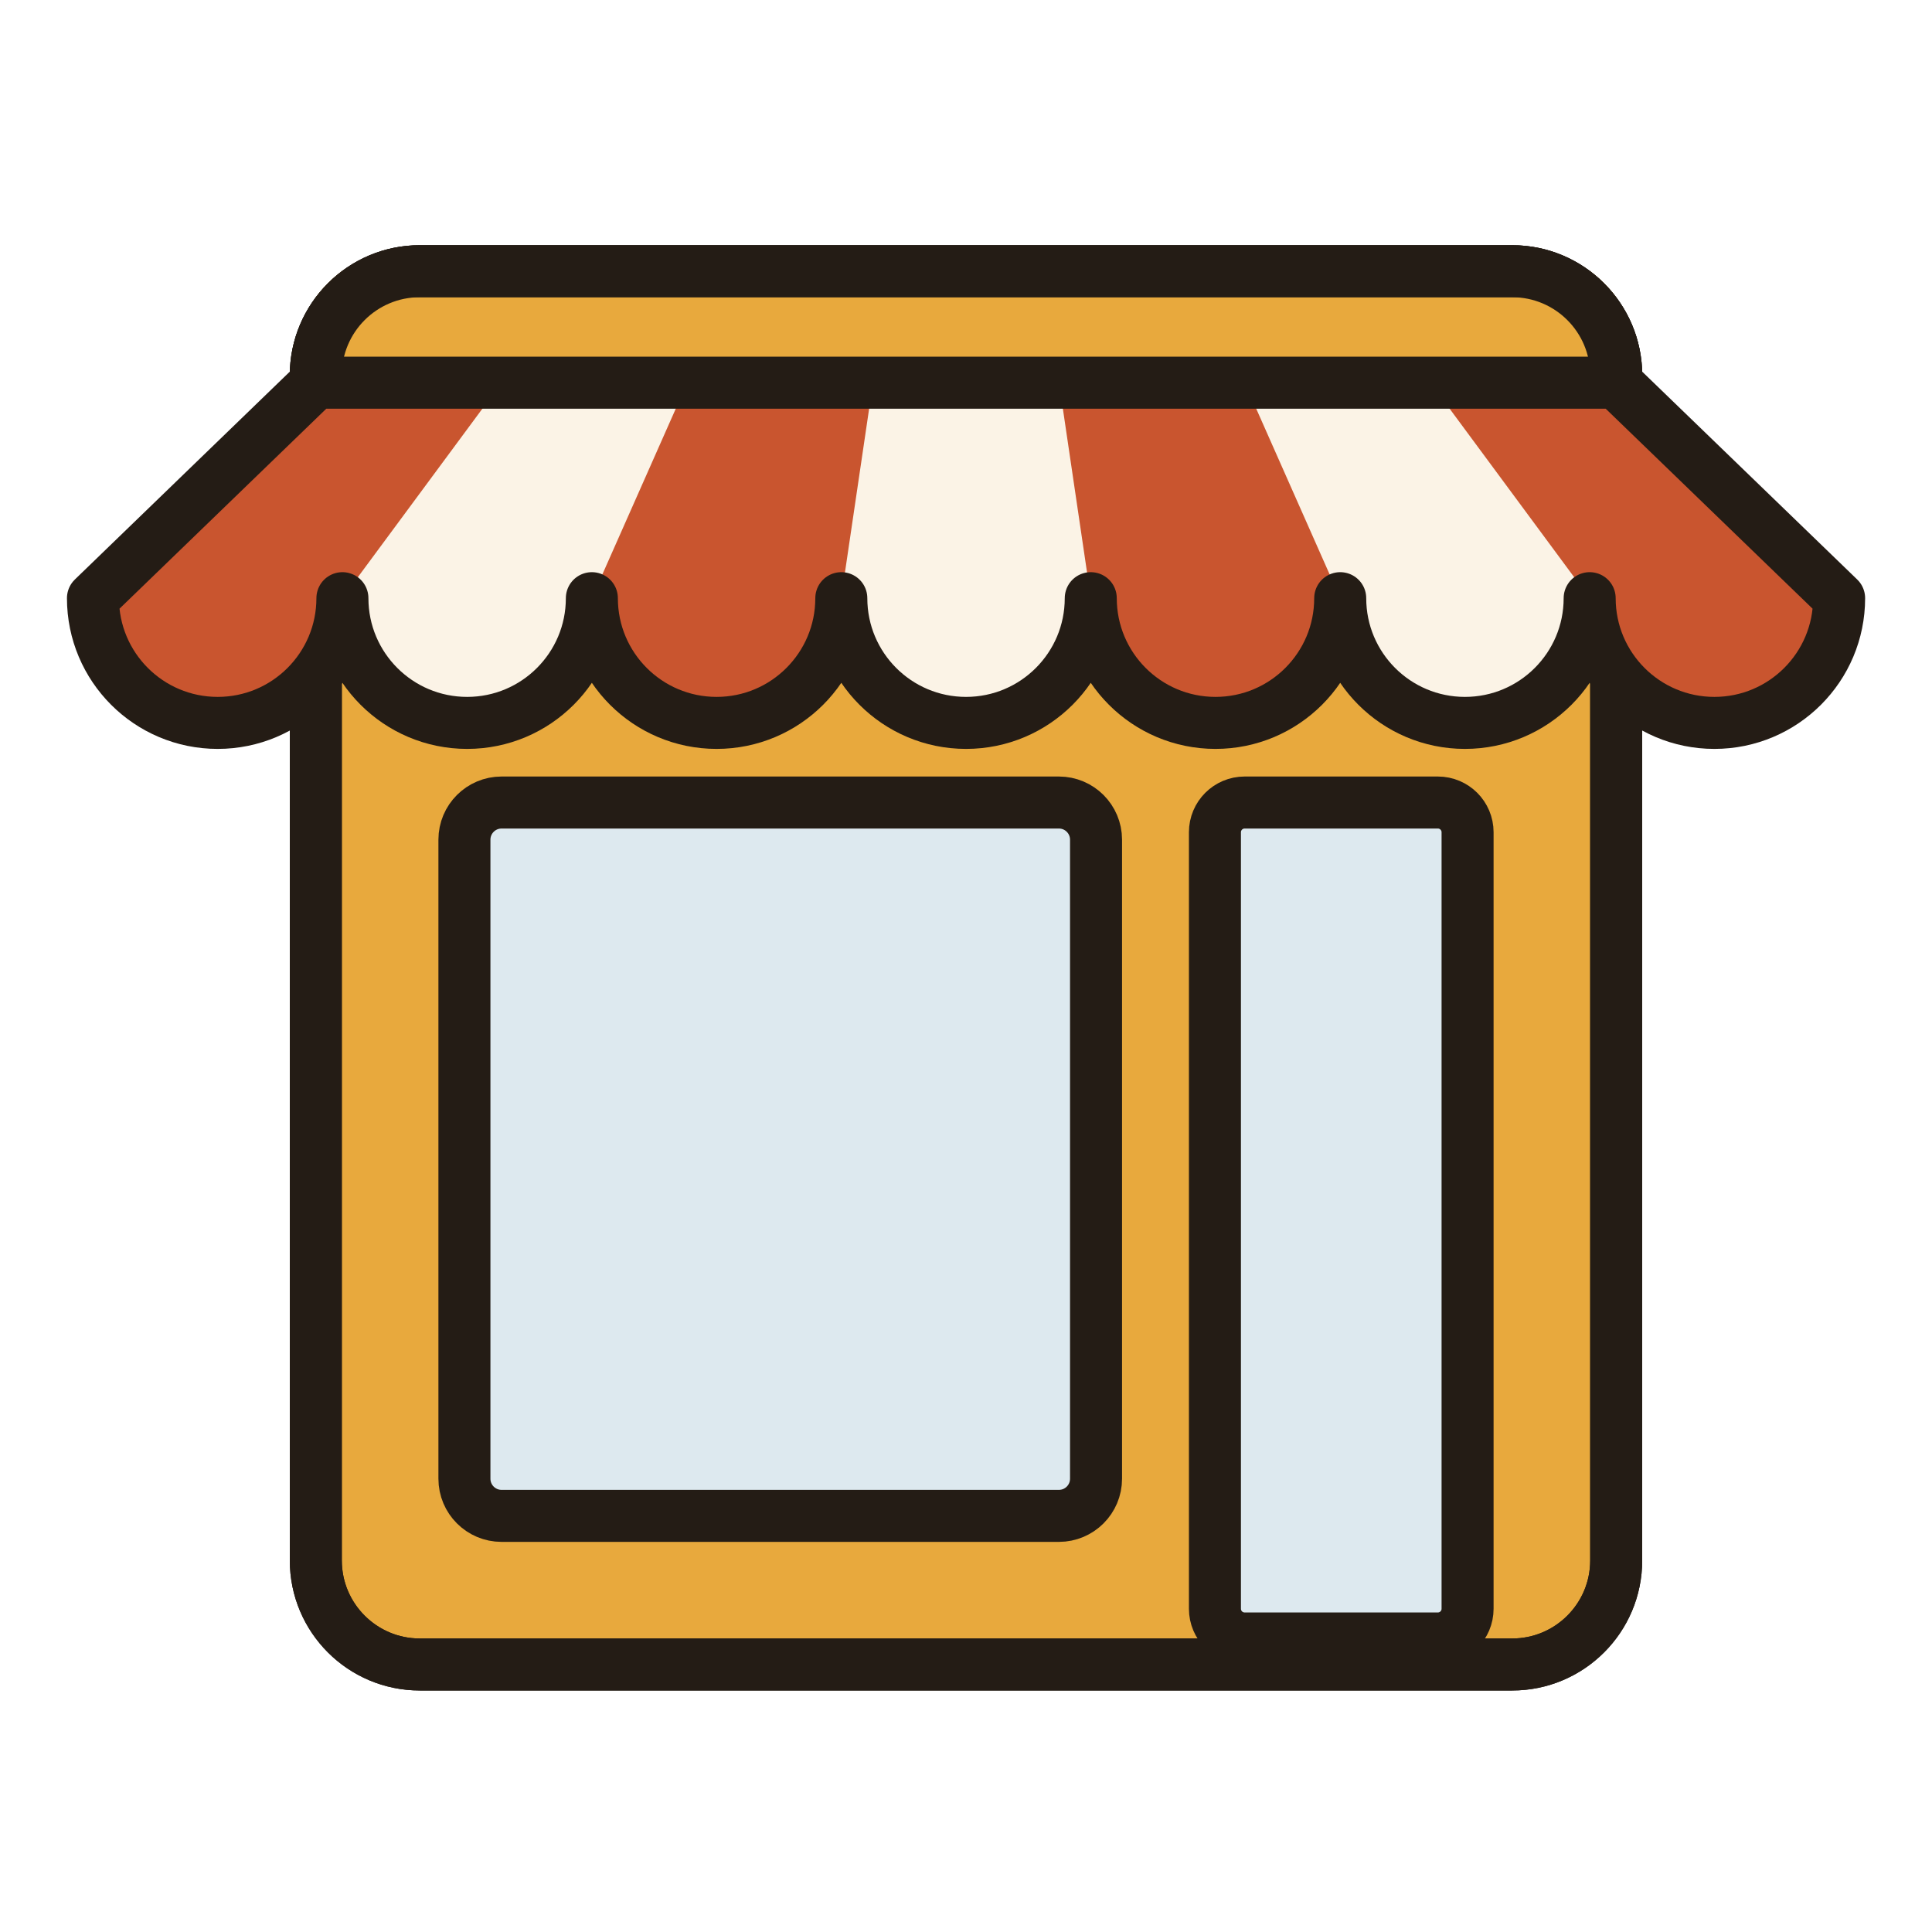
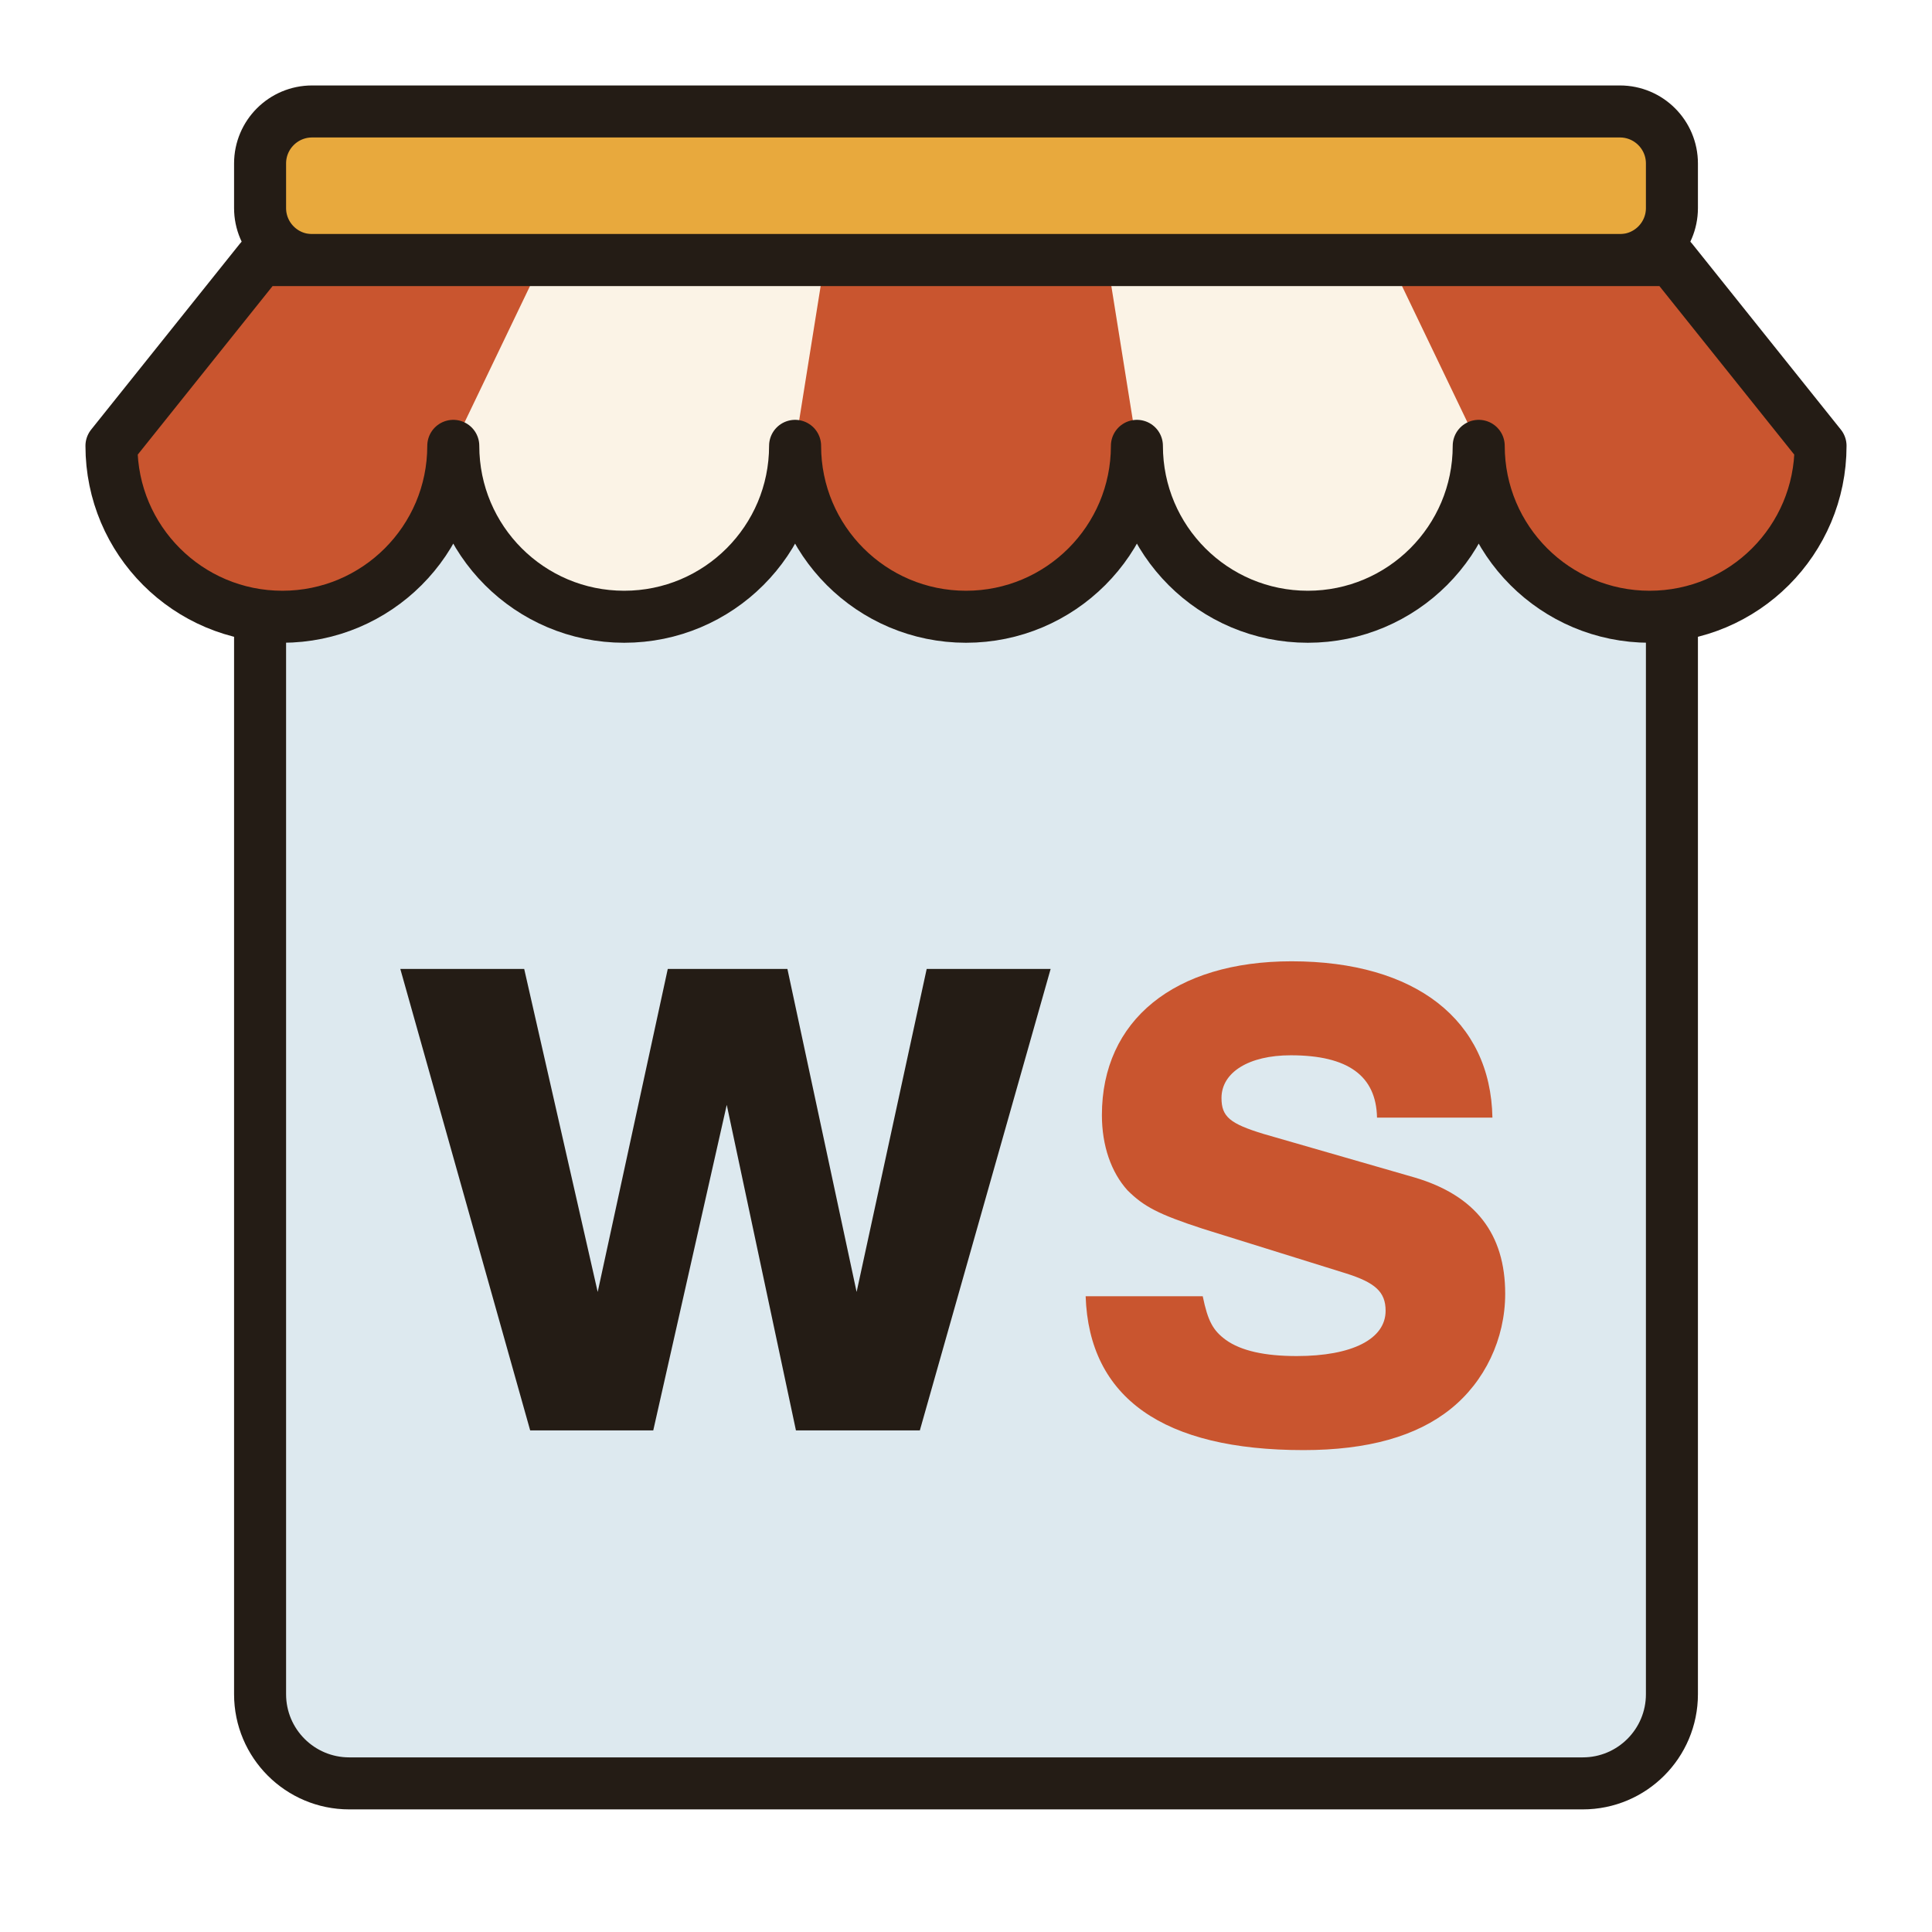
- <svg xmlns="http://www.w3.org/2000/svg" viewBox="40 52 520 520">
+ <svg xmlns="http://www.w3.org/2000/svg" viewBox="40 40 520 520">
+   <rect x="110" y="110" width="380" height="410" rx="24" fill="#dde9ef" stroke="#241c15" stroke-width="14" stroke-linejoin="round" />
  <defs>
-     <clipPath id="awn">
-       <path d="M125 155 H475 L535 213 a33.57 33.57 0 0 1 -67.14 0 a33.57 33.57 0 0 1 -67.14 0 a33.57 33.57 0 0 1 -67.14 0 a33.57 33.57 0 0 1 -67.14 0 a33.57 33.57 0 0 1 -67.14 0 a33.57 33.57 0 0 1 -67.14 0 a33.57 33.57 0 0 1 -67.14 0 Z" />
-     </clipPath>
-     <clipPath id="bld">
-       <rect x="118" y="118" width="364" height="389" rx="35" />
+     <clipPath id="aw">
+       <path d="M110 110 H490 L530 160 a46.00 46.00 0 0 1 -92.00 0 a46.00 46.00 0 0 1 -92.00 0 a46.00 46.00 0 0 1 -92.00 0 a46.00 46.00 0 0 1 -92.00 0 a46.00 46.00 0 0 1 -92.00 0 Z" />
    </clipPath>
  </defs>
-   <rect x="125" y="125" width="350" height="375" rx="28" fill="#E8A93D" stroke="#241C15" stroke-width="14" stroke-linejoin="round" />
-   <g clip-path="url(#bld)">
-     <rect x="125" y="125" width="350" height="55" fill="#E8A93D" stroke="#241C15" stroke-width="14" stroke-linejoin="round" />
+   <rect x="110" y="70" width="380" height="40" rx="14" fill="#e8a93d" stroke="#241c15" stroke-width="14" stroke-linejoin="round" />
+   <g clip-path="url(#aw)">
+     <rect x="50" y="105" width="500" height="135" fill="#fbf3e6" />
+     <polygon points="114.0,105 188.4,105 123.6,240 6.0,240" fill="#c9552f" />
+     <polygon points="262.8,105 337.2,105 358.8,240 241.2,240" fill="#c9552f" />
+     <polygon points="411.6,105 486.0,105 594.0,240 476.4,240" fill="#c9552f" />
  </g>
-   <rect x="125" y="125" width="350" height="375" rx="28" fill="none" stroke="#241C15" stroke-width="14" stroke-linejoin="round" />
-   <rect x="165" y="268" width="170" height="192" rx="10" fill="#DDE9EF" stroke="#241C15" stroke-width="14" stroke-linejoin="round" />
-   <rect x="367" y="268" width="68" height="225" rx="8" fill="#DDE9EF" stroke="#241C15" stroke-width="14" stroke-linejoin="round" />
-   <g clip-path="url(#awn)">
-     <rect x="60" y="150" width="480" height="128" fill="#FBF3E6" />
-     <polygon points="130.2,150 178.7,150 84.1,278 -2.2,278" fill="#C9552F" />
-     <polygon points="227.2,150 275.7,150 256.8,278 170.5,278" fill="#C9552F" />
-     <polygon points="324.3,150 372.8,150 429.5,278 343.2,278" fill="#C9552F" />
-     <polygon points="421.3,150 469.8,150 602.2,278 515.9,278" fill="#C9552F" />
-   </g>
-   <path d="M125 155 H475 L535 213 a33.57 33.57 0 0 1 -67.14 0 a33.57 33.57 0 0 1 -67.14 0 a33.57 33.57 0 0 1 -67.14 0 a33.57 33.57 0 0 1 -67.14 0 a33.57 33.57 0 0 1 -67.14 0 a33.57 33.57 0 0 1 -67.14 0 a33.57 33.57 0 0 1 -67.14 0 Z" fill="none" stroke="#241C15" stroke-width="14" stroke-linejoin="round" />
+   <path d="M110 110 H490 L530 160 a46.00 46.00 0 0 1 -92.00 0 a46.00 46.00 0 0 1 -92.00 0 a46.00 46.00 0 0 1 -92.00 0 a46.00 46.00 0 0 1 -92.00 0 a46.00 46.00 0 0 1 -92.00 0 Z" fill="none" stroke="#241c15" stroke-width="14" stroke-linejoin="round" />
+   <text x="300" y="425" text-anchor="middle" font-family="-apple-system,BlinkMacSystemFont,Helvetica,Arial,sans-serif" font-weight="800" letter-spacing="-0.03em" font-size="230" fill="#241c15">w<tspan fill="#c9552f">s</tspan>
+   </text>
</svg>
